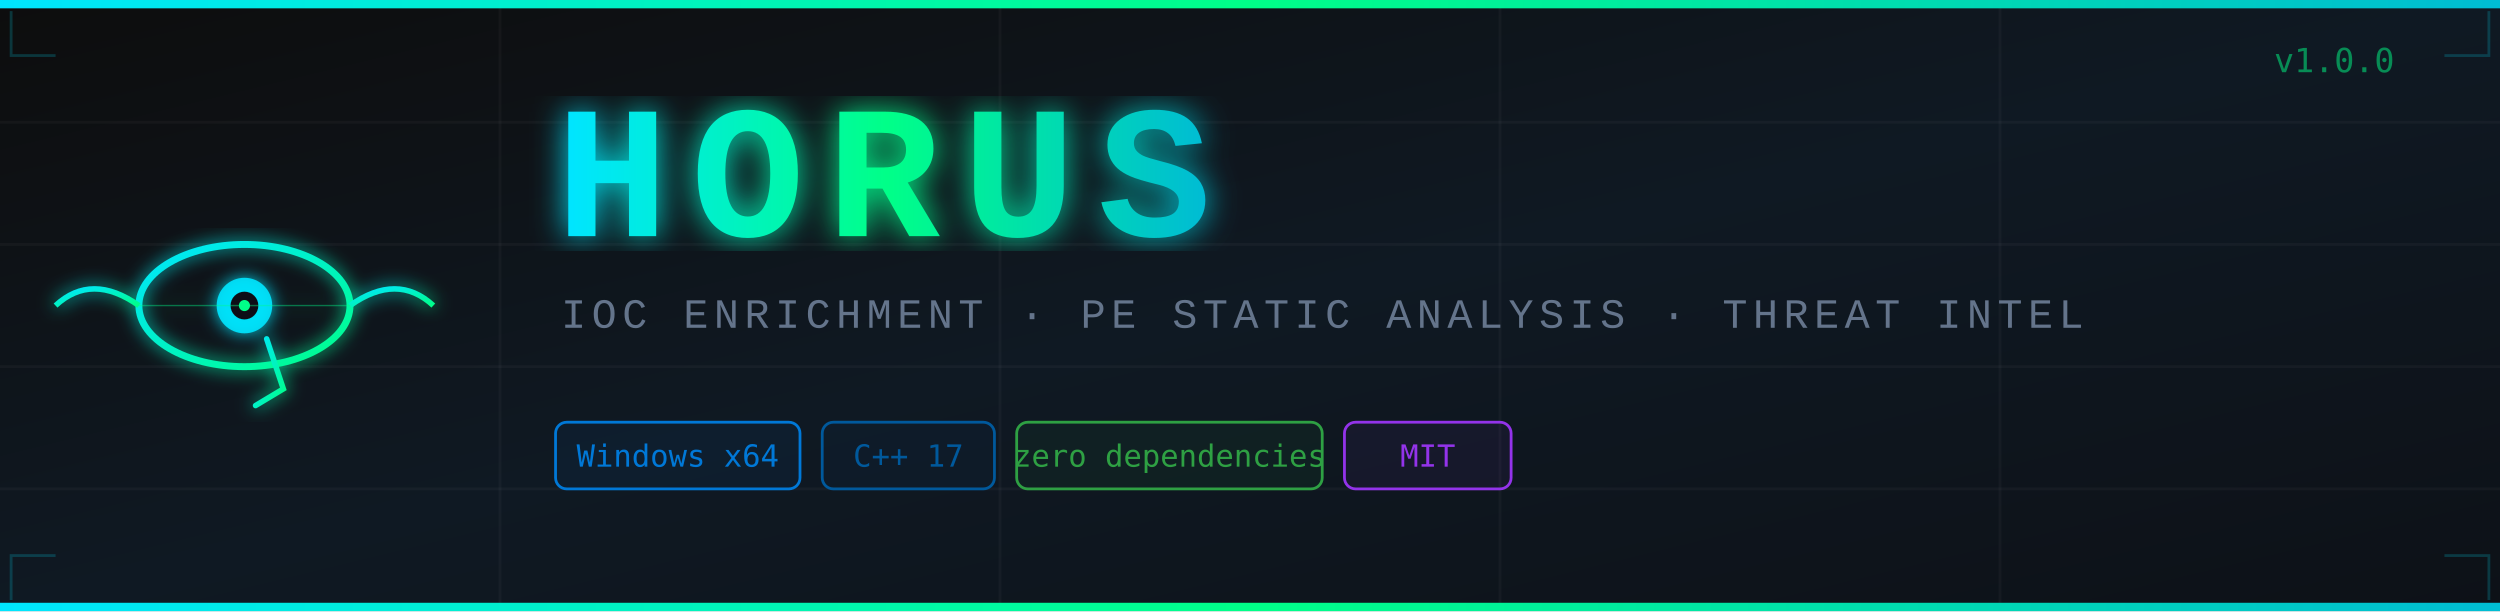
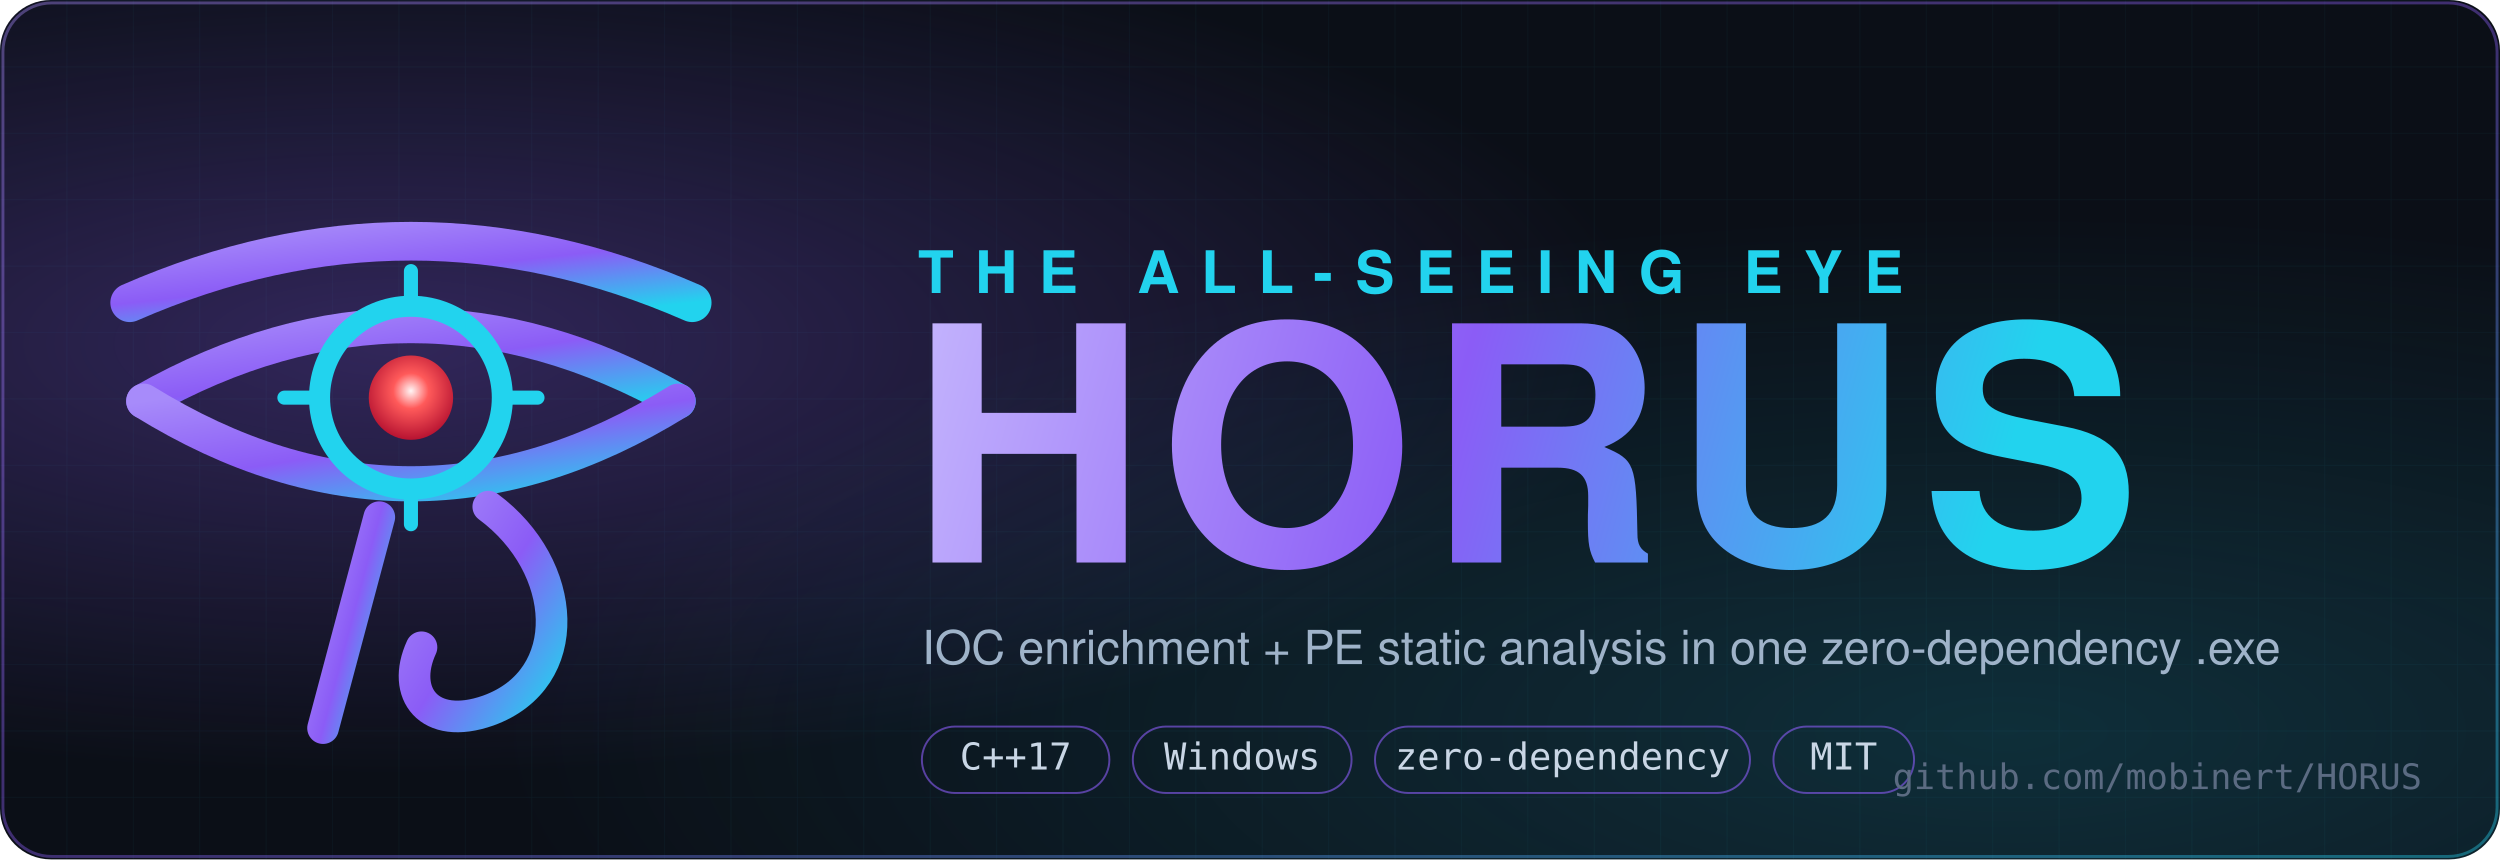
- <svg xmlns="http://www.w3.org/2000/svg" width="900" height="220" viewBox="0 0 900 220">
+ <svg xmlns="http://www.w3.org/2000/svg" viewBox="0 0 1280 440" width="1280" height="440" role="img" aria-label="HORUS — the all-seeing eye. IOC enrichment and PE static analysis in one zero-dependency Windows exe">
  <defs>
-     <linearGradient id="bg" x1="0%" y1="0%" x2="100%" y2="100%">
-       <stop offset="0%" stop-color="#0d0d0d" />
-       <stop offset="50%" stop-color="#0f1923" />
-       <stop offset="100%" stop-color="#0d1117" />
+     <linearGradient id="hg" x1="0" y1="0" x2="1" y2="1">
+       <stop offset="0" stop-color="#a78bfa" />
+       <stop offset="0.5" stop-color="#8b5cf6" />
+       <stop offset="1" stop-color="#22d3ee" />
    </linearGradient>
-     <linearGradient id="titleGrad" x1="0%" y1="0%" x2="100%" y2="0%">
-       <stop offset="0%" stop-color="#00e5ff" />
-       <stop offset="50%" stop-color="#00ff88" />
-       <stop offset="100%" stop-color="#00bcd4" />
+     <linearGradient id="hgtext" gradientUnits="userSpaceOnUse" x1="470" y1="150" x2="1010" y2="300">
+       <stop offset="0" stop-color="#c4b5fd" />
+       <stop offset="0.5" stop-color="#8b5cf6" />
+       <stop offset="1" stop-color="#22d3ee" />
    </linearGradient>
-     <linearGradient id="eyeGrad" x1="0%" y1="0%" x2="100%" y2="100%">
-       <stop offset="0%" stop-color="#00e5ff" />
-       <stop offset="100%" stop-color="#00ff88" />
-     </linearGradient>
-     <filter id="glow">
-       <feGaussianBlur stdDeviation="3" result="blur" />
-       <feMerge>
-         <feMergeNode in="blur" />
-         <feMergeNode in="SourceGraphic" />
-       </feMerge>
-     </filter>
-     <filter id="titleGlow">
-       <feGaussianBlur stdDeviation="6" result="blur" />
-       <feMerge>
-         <feMergeNode in="blur" />
-         <feMergeNode in="SourceGraphic" />
-       </feMerge>
-     </filter>
+     <radialGradient id="glowA" cx="0.16" cy="0.4" r="0.5">
+       <stop offset="0" stop-color="#8b5cf6" stop-opacity="0.30" />
+       <stop offset="1" stop-color="#8b5cf6" stop-opacity="0" />
+     </radialGradient>
+     <radialGradient id="glowB" cx="0.8" cy="0.85" r="0.6">
+       <stop offset="0" stop-color="#22d3ee" stop-opacity="0.16" />
+       <stop offset="1" stop-color="#22d3ee" stop-opacity="0" />
+     </radialGradient>
+     <radialGradient id="pupil" cx="0.5" cy="0.42" r="0.6">
+       <stop offset="0" stop-color="#fff5f5" />
+       <stop offset="0.35" stop-color="#ff5a5a" />
+       <stop offset="1" stop-color="#b30f2f" />
+     </radialGradient>
+     <pattern id="grid" width="34" height="34" patternUnits="userSpaceOnUse">
+       <path d="M34 0H0V34" fill="none" stroke="#22d3ee" stroke-width="0.6" stroke-opacity="0.06" />
+     </pattern>
  </defs>
-   <rect width="900" height="220" fill="url(#bg)" />
-   <g stroke="#ffffff08" stroke-width="1">
-     <line x1="0" y1="44" x2="900" y2="44" />
-     <line x1="0" y1="88" x2="900" y2="88" />
-     <line x1="0" y1="132" x2="900" y2="132" />
-     <line x1="0" y1="176" x2="900" y2="176" />
-     <line x1="180" y1="0" x2="180" y2="220" />
-     <line x1="360" y1="0" x2="360" y2="220" />
-     <line x1="540" y1="0" x2="540" y2="220" />
-     <line x1="720" y1="0" x2="720" y2="220" />
+   <rect x="0" y="0" width="1280" height="440" rx="26" fill="#0b0f17" />
+   <rect x="0" y="0" width="1280" height="440" rx="26" fill="url(#grid)" />
+   <rect x="0" y="0" width="1280" height="440" rx="26" fill="url(#glowA)" />
+   <rect x="0" y="0" width="1280" height="440" rx="26" fill="url(#glowB)" />
+   <rect x="1.5" y="1.5" width="1277" height="437" rx="25" fill="none" stroke="url(#hg)" stroke-width="1.5" stroke-opacity="0.4" />
+   <g transform="translate(-20,20) scale(0.9)" fill="none" stroke-linecap="round" stroke-linejoin="round">
+     <path d="M96,150 Q256,80 416,150" stroke="url(#hg)" stroke-width="22" />
+     <path d="M104,206 Q256,120 408,206" stroke="url(#hg)" stroke-width="20" />
+     <path d="M104,206 Q256,300 408,206" stroke="url(#hg)" stroke-width="20" />
+     <path d="M238,272 L206,392" stroke="url(#hg)" stroke-width="18" />
+     <path d="M300,266 C346,300 350,364 300,382 C266,394 250,372 262,346" stroke="url(#hg)" stroke-width="18" />
+     <circle cx="256" cy="204" r="52" stroke="#22d3ee" stroke-width="12" />
+     <line x1="256" y1="132" x2="256" y2="152" stroke="#22d3ee" stroke-width="8" />
+     <line x1="256" y1="256" x2="256" y2="276" stroke="#22d3ee" stroke-width="8" />
+     <line x1="184" y1="204" x2="204" y2="204" stroke="#22d3ee" stroke-width="8" />
+     <line x1="308" y1="204" x2="328" y2="204" stroke="#22d3ee" stroke-width="8" />
+     <circle cx="256" cy="204" r="24" fill="url(#pupil)" />
  </g>
-   <rect x="0" y="0" width="900" height="3" fill="url(#titleGrad)">
-     <animate attributeName="opacity" values="0.4;1;0.4" dur="3s" repeatCount="indefinite" />
-   </rect>
-   <g transform="translate(88,110)" filter="url(#glow)">
-     <ellipse cx="0" cy="0" rx="38" ry="22" fill="none" stroke="url(#eyeGrad)" stroke-width="2.5">
-       <animate attributeName="rx" values="38;42;38" dur="4s" repeatCount="indefinite" />
-     </ellipse>
-     <circle cx="0" cy="0" r="10" fill="#00e5ff" opacity="0.9">
-       <animate attributeName="r" values="10;12;10" dur="4s" repeatCount="indefinite" />
-       <animate attributeName="opacity" values="0.9;1;0.9" dur="2s" repeatCount="indefinite" />
-     </circle>
-     <circle cx="0" cy="0" r="5" fill="#0d1117" />
-     <circle cx="0" cy="0" r="2" fill="#00ff88">
-       <animate attributeName="r" values="2;3;2" dur="2s" repeatCount="indefinite" />
-     </circle>
-     <path d="M -38,0 Q -55,-12 -68,0" fill="none" stroke="url(#eyeGrad)" stroke-width="2">
-       <animate attributeName="d" values="M -38,0 Q -55,-12 -68,0;M -42,0 Q -60,-14 -74,0;M -38,0 Q -55,-12 -68,0" dur="4s" repeatCount="indefinite" />
-     </path>
-     <path d="M 38,0 Q 55,-12 68,0" fill="none" stroke="url(#eyeGrad)" stroke-width="2">
-       <animate attributeName="d" values="M 38,0 Q 55,-12 68,0;M 42,0 Q 60,-14 74,0;M 38,0 Q 55,-12 68,0" dur="4s" repeatCount="indefinite" />
-     </path>
-     <path d="M 8,12 L 14,30 L 4,36" fill="none" stroke="url(#eyeGrad)" stroke-width="2" stroke-linecap="round" />
-     <line x1="-38" y1="0" x2="38" y2="0" stroke="#00ff88" stroke-width="0.5" opacity="0.4">
-       <animate attributeName="opacity" values="0;0.6;0" dur="2.5s" repeatCount="indefinite" />
-     </line>
+   <text x="470" y="150" font-family="Helvetica, Arial, sans-serif" font-size="30" font-weight="bold" letter-spacing="11" fill="#22d3ee">THE ALL-SEEING EYE</text>
+   <text x="466" y="288" font-family="Helvetica, Arial, sans-serif" font-size="168" font-weight="bold" letter-spacing="6" fill="url(#hgtext)">HORUS</text>
+   <text x="472" y="340" font-family="Helvetica, Arial, sans-serif" font-size="24" fill="#9fb3c9">IOC enrichment  +  PE static analysis  in one zero-dependency .exe</text>
+   <g font-family="Menlo, monospace" font-size="19" fill="#c9d6e5">
+     <rect x="472" y="372" width="96" height="34" rx="17" fill="none" stroke="#8b5cf6" stroke-opacity="0.6" />
+     <text x="520" y="394" text-anchor="middle">C++17</text>
+     <rect x="580" y="372" width="112" height="34" rx="17" fill="none" stroke="#8b5cf6" stroke-opacity="0.6" />
+     <text x="636" y="394" text-anchor="middle">Windows</text>
+     <rect x="704" y="372" width="192" height="34" rx="17" fill="none" stroke="#8b5cf6" stroke-opacity="0.6" />
+     <text x="800" y="394" text-anchor="middle">zero-dependency</text>
+     <rect x="908" y="372" width="72" height="34" rx="17" fill="none" stroke="#8b5cf6" stroke-opacity="0.6" />
+     <text x="944" y="394" text-anchor="middle">MIT</text>
  </g>
-   <text x="200" y="85" font-family="'Courier New', Courier, monospace" font-size="68" font-weight="bold" fill="url(#titleGrad)" filter="url(#titleGlow)" letter-spacing="8">
-     HORUS
-     <animate attributeName="opacity" values="0.85;1;0.85" dur="3s" repeatCount="indefinite" />
-   </text>
-   <text x="202" y="118" font-family="'Courier New', Courier, monospace" font-size="15" fill="#64748b" letter-spacing="2">
-     IOC ENRICHMENT  ·  PE STATIC ANALYSIS  ·  THREAT INTEL
-   </text>
-   <rect x="198" y="128" width="0" height="2" fill="url(#titleGrad)" opacity="0.8">
-     <animate attributeName="width" values="0;560;0" dur="4s" repeatCount="indefinite" />
-     <animate attributeName="opacity" values="0;0.8;0" dur="4s" repeatCount="indefinite" />
-   </rect>
-   <g transform="translate(200,152)">
-     <rect x="0" y="0" width="88" height="24" rx="4" fill="#0078D710" />
-     <rect x="0" y="0" width="88" height="24" rx="4" fill="none" stroke="#0078D7" stroke-width="1" />
-     <text x="44" y="16" font-family="monospace" font-size="11" fill="#0078D7" text-anchor="middle">Windows x64</text>
-     <rect x="96" y="0" width="62" height="24" rx="4" fill="#00599C10" />
-     <rect x="96" y="0" width="62" height="24" rx="4" fill="none" stroke="#00599C" stroke-width="1" />
-     <text x="127" y="16" font-family="monospace" font-size="11" fill="#00599C" text-anchor="middle">C++ 17</text>
-     <rect x="166" y="0" width="110" height="24" rx="4" fill="#2ea04310" />
-     <rect x="166" y="0" width="110" height="24" rx="4" fill="none" stroke="#2ea043" stroke-width="1" />
-     <text x="221" y="16" font-family="monospace" font-size="11" fill="#2ea043" text-anchor="middle">zero dependencies</text>
-     <rect x="284" y="0" width="60" height="24" rx="4" fill="#9333ea10" />
-     <rect x="284" y="0" width="60" height="24" rx="4" fill="none" stroke="#9333ea" stroke-width="1" />
-     <text x="314" y="16" font-family="monospace" font-size="11" fill="#9333ea" text-anchor="middle">MIT</text>
-   </g>
-   <text x="862" y="26" font-family="monospace" font-size="12" fill="#00ff8880" text-anchor="end">v1.0.0</text>
-   <rect x="0" y="217" width="900" height="3" fill="url(#titleGrad)">
-     <animate attributeName="opacity" values="0.4;1;0.4" dur="3s" begin="1.5s" repeatCount="indefinite" />
-   </rect>
-   <g stroke="#00e5ff30" stroke-width="1" fill="none">
-     <polyline points="4,4 4,20 20,20" />
-     <polyline points="896,4 896,20 880,20" />
-     <polyline points="4,216 4,200 20,200" />
-     <polyline points="896,216 896,200 880,200" />
-   </g>
+   <text x="1240" y="404" text-anchor="end" font-family="Menlo, monospace" font-size="18" fill="#5b6b82">github.com/mobinert/HORUS</text>
</svg>
